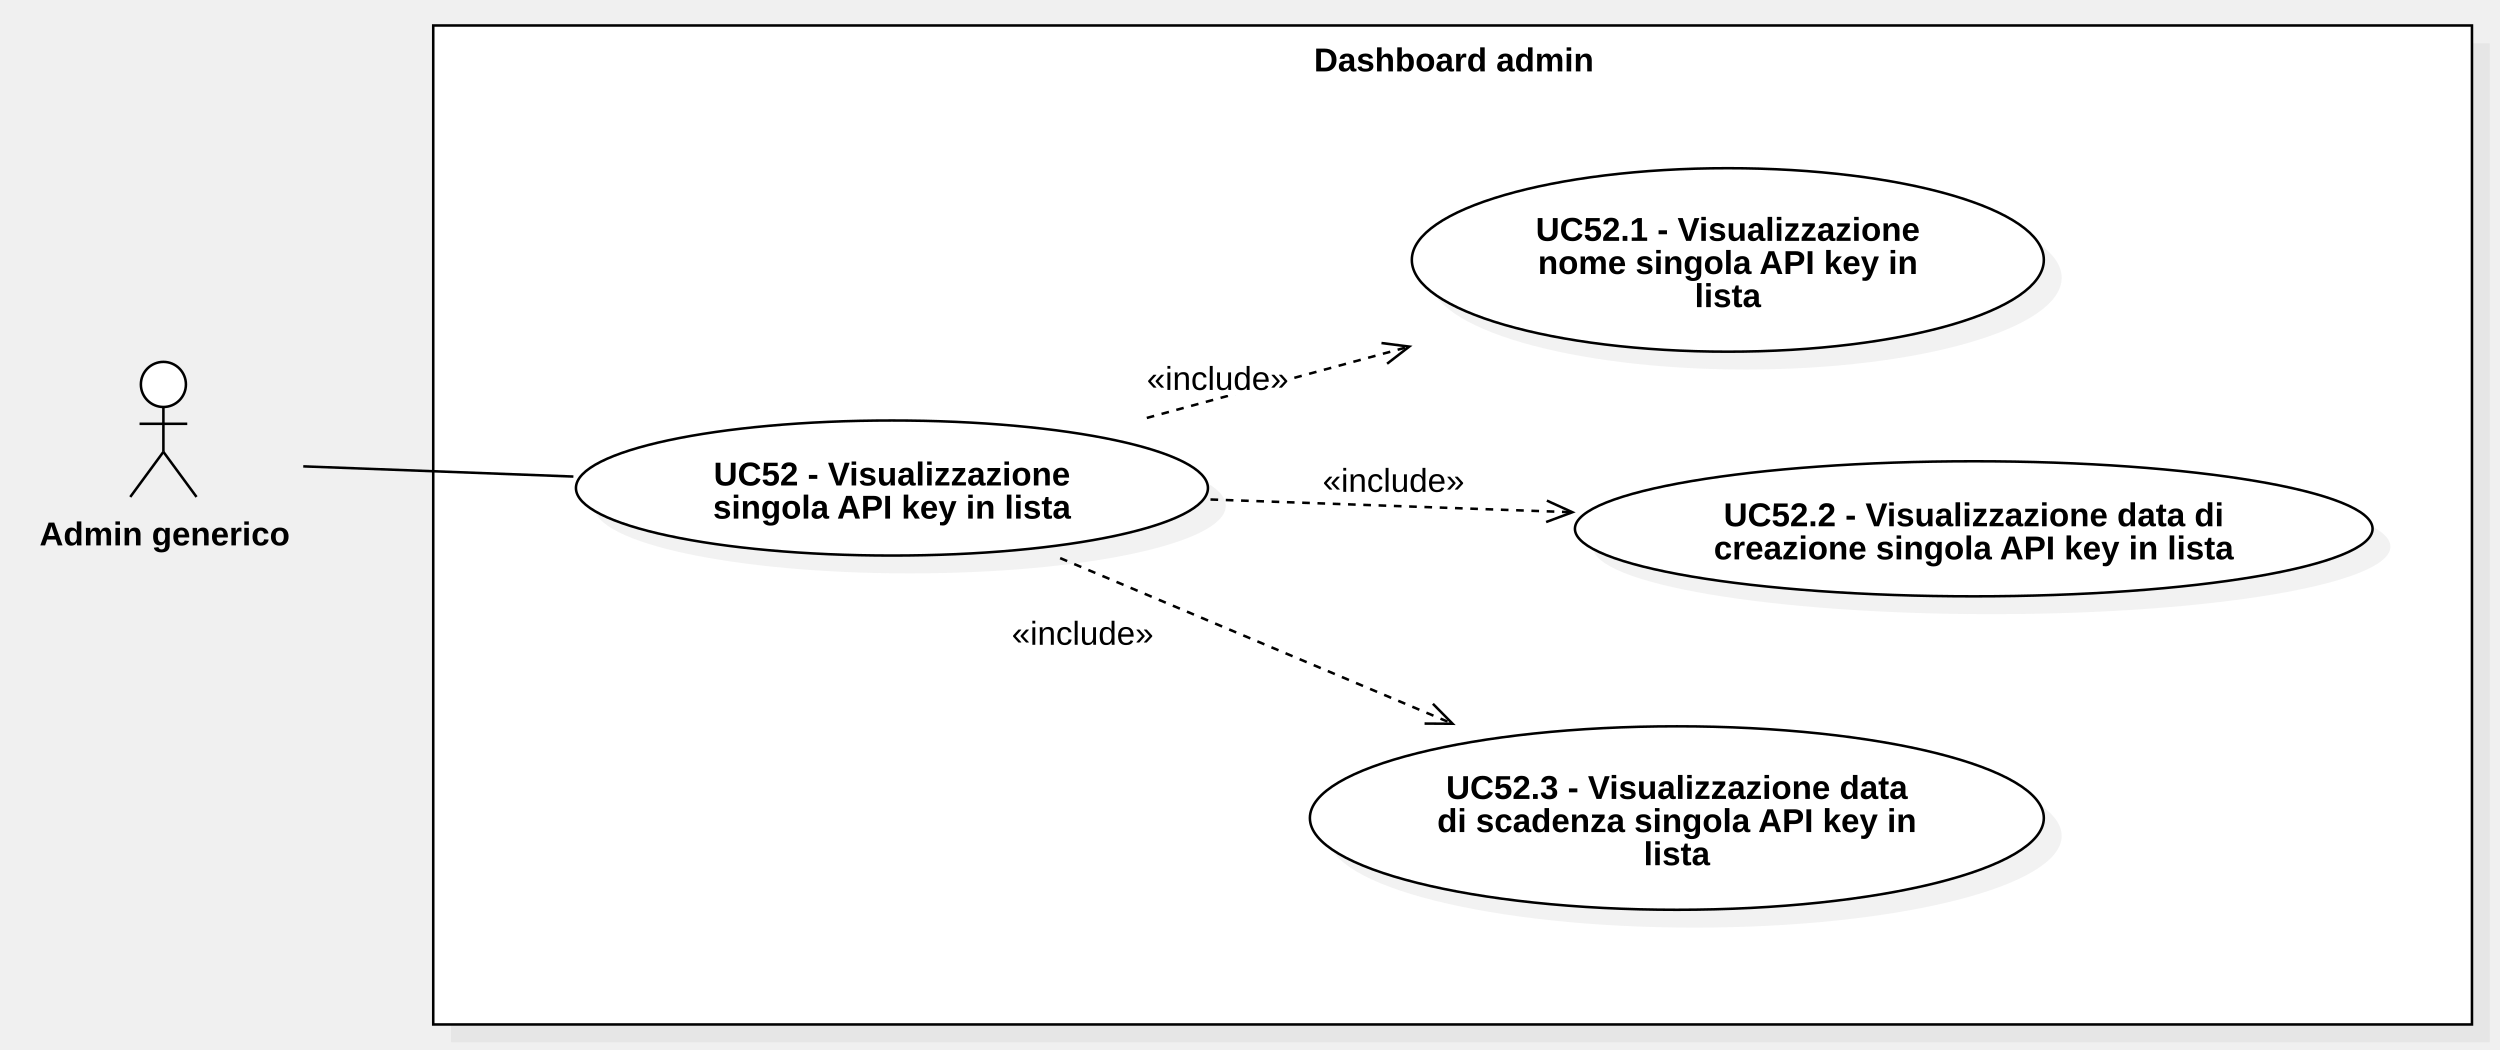
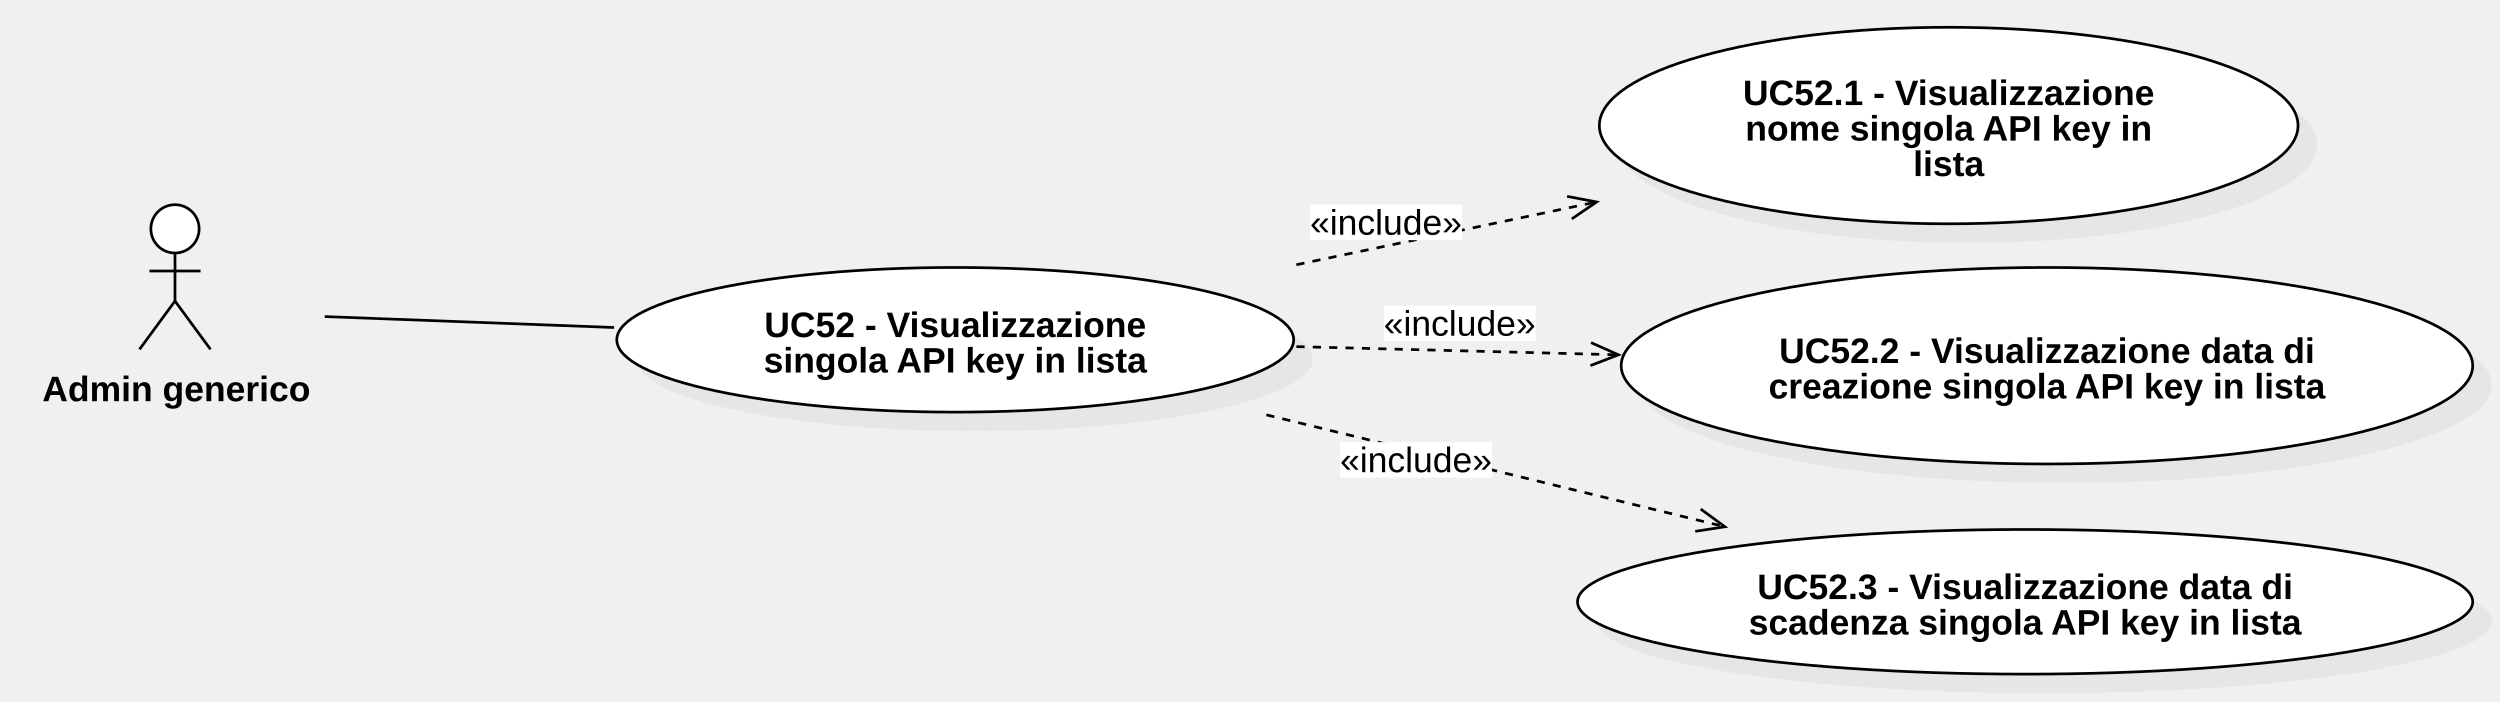
- <svg xmlns="http://www.w3.org/2000/svg" version="1.1" width="981" height="412">
+ <svg xmlns="http://www.w3.org/2000/svg" version="1.1" width="916" height="257">
  <defs />
  <g>
    <g>
-       <rect fill="#C0C0C0" stroke="none" x="669" y="478" width="800" height="392" transform="matrix(1 0 0 1 -492 -461)" fill-opacity="0.2" />
+       <path fill="#ffffff" stroke="none" paint-order="stroke fill markers" d=" M 55.278 83.85 C 55.278 78.962 59.236 75 64.118 75 C 69 75 72.958 78.962 72.958 83.85 C 72.958 88.738 69 92.7 64.118 92.7 C 59.236 92.7 55.278 88.738 55.278 83.85 Z" />
    </g>
    <g>
-       <rect fill="#ffffff" stroke="none" x="662" y="471" width="800" height="392" transform="matrix(1 0 0 1 -492 -461)" />
+       <path fill="none" stroke="#000000" paint-order="fill stroke markers" d=" M 55.278 83.85 C 55.278 78.962 59.236 75 64.118 75 C 69 75 72.958 78.962 72.958 83.85 C 72.958 88.738 69 92.7 64.118 92.7 C 59.236 92.7 55.278 88.738 55.278 83.85 Z" stroke-miterlimit="10" stroke-dasharray="" />
    </g>
    <g>
-       <path fill="none" stroke="#000000" paint-order="fill stroke markers" d=" M 170 10 L 970 10 L 970 402 L 170 402 L 170 10 Z Z" stroke-miterlimit="10" stroke-dasharray="" />
+       <path fill="none" stroke="#000000" paint-order="fill stroke markers" d=" M 64.118 92.7 L 64.118 110.3" stroke-miterlimit="10" stroke-dasharray="" />
+     </g>
+     <g>
+       <path fill="none" stroke="#000000" paint-order="fill stroke markers" d=" M 54.758 99.3 L 73.478 99.3" stroke-miterlimit="10" stroke-dasharray="" />
+     </g>
+     <g>
+       <path fill="none" stroke="#000000" paint-order="fill stroke markers" d=" M 64.118 110.3 L 51.118 128" stroke-miterlimit="10" stroke-dasharray="" />
+     </g>
+     <g>
+       <path fill="none" stroke="#000000" paint-order="fill stroke markers" d=" M 64.118 110.3 L 77.118 128" stroke-miterlimit="10" stroke-dasharray="" />
    </g>
    <g>
      <g>
        <path fill="none" stroke="none" />
-         <text fill="#000000" stroke="none" font-family="Arial" font-size="13px" font-style="normal" font-weight="bold" text-decoration="undefined" x="1062.5" y="484.5" text-anchor="middle" dominant-baseline="central" transform="matrix(1 0 0 1 -492 -461)">Dashboard admin</text>
+         <text fill="#000000" stroke="none" font-family="Arial" font-size="13px" font-style="normal" font-weight="bold" text-decoration="undefined" x="255.618" y="621.5" text-anchor="middle" dominant-baseline="central" transform="matrix(1 0 0 1 -191 -479)">Admin generico</text>
      </g>
    </g>
    <g>
-       <path fill="#ffffff" stroke="none" paint-order="stroke fill markers" d=" M 55.278 150.85 C 55.278 145.962 59.236 142 64.118 142 C 69 142 72.958 145.962 72.958 150.85 C 72.958 155.738 69 159.7 64.118 159.7 C 59.236 159.7 55.278 155.738 55.278 150.85 Z" />
+       <path fill="#C0C0C0" stroke="none" paint-order="stroke fill markers" d=" M 233 131.5 C 233 116.864 288.517 105 357 105 C 425.483 105 481 116.864 481 131.5 C 481 146.136 425.483 158 357 158 C 288.517 158 233 146.136 233 131.5 Z" fill-opacity="0.2" />
    </g>
    <g>
-       <path fill="none" stroke="#000000" paint-order="fill stroke markers" d=" M 55.278 150.85 C 55.278 145.962 59.236 142 64.118 142 C 69 142 72.958 145.962 72.958 150.85 C 72.958 155.738 69 159.7 64.118 159.7 C 59.236 159.7 55.278 155.738 55.278 150.85 Z" stroke-miterlimit="10" stroke-dasharray="" />
+       <path fill="#ffffff" stroke="none" paint-order="stroke fill markers" d=" M 226 124.5 C 226 109.864 281.517 98 350 98 C 418.483 98 474 109.864 474 124.5 C 474 139.136 418.483 151 350 151 C 281.517 151 226 139.136 226 124.5 Z" />
    </g>
    <g>
-       <path fill="none" stroke="#000000" paint-order="fill stroke markers" d=" M 64.118 159.7 L 64.118 177.3" stroke-miterlimit="10" stroke-dasharray="" />
-     </g>
-     <g>
-       <path fill="none" stroke="#000000" paint-order="fill stroke markers" d=" M 54.758 166.3 L 73.478 166.3" stroke-miterlimit="10" stroke-dasharray="" />
-     </g>
-     <g>
-       <path fill="none" stroke="#000000" paint-order="fill stroke markers" d=" M 64.118 177.3 L 51.118 195" stroke-miterlimit="10" stroke-dasharray="" />
-     </g>
-     <g>
-       <path fill="none" stroke="#000000" paint-order="fill stroke markers" d=" M 64.118 177.3 L 77.118 195" stroke-miterlimit="10" stroke-dasharray="" />
+       <path fill="none" stroke="#000000" paint-order="fill stroke markers" d=" M 226 124.5 C 226 109.864 281.517 98 350 98 C 418.483 98 474 109.864 474 124.5 C 474 139.136 418.483 151 350 151 C 281.517 151 226 139.136 226 124.5 Z" stroke-miterlimit="10" stroke-dasharray="" />
    </g>
    <g>
      <g>
        <path fill="none" stroke="none" />
-         <text fill="#000000" stroke="none" font-family="Arial" font-size="13px" font-style="normal" font-weight="bold" text-decoration="undefined" x="556.618" y="670.5" text-anchor="middle" dominant-baseline="central" transform="matrix(1 0 0 1 -492 -461)">Admin generico</text>
+         <text fill="#000000" stroke="none" font-family="Arial" font-size="13px" font-style="normal" font-weight="bold" text-decoration="undefined" x="541" y="598" text-anchor="middle" dominant-baseline="central" transform="matrix(1 0 0 1 -191 -479)">UC52 - Visualizzazione</text>
+         <text fill="#000000" stroke="none" font-family="Arial" font-size="13px" font-style="normal" font-weight="bold" text-decoration="undefined" x="541" y="611" text-anchor="middle" dominant-baseline="central" transform="matrix(1 0 0 1 -191 -479)">singola API key in lista</text>
      </g>
    </g>
    <g>
-       <path fill="#C0C0C0" stroke="none" paint-order="stroke fill markers" d=" M 233 198.5 C 233 183.864 288.517 172 357 172 C 425.483 172 481 183.864 481 198.5 C 481 213.136 425.483 225 357 225 C 288.517 225 233 213.136 233 198.5 Z" fill-opacity="0.2" />
+       <path fill="#C0C0C0" stroke="none" paint-order="stroke fill markers" d=" M 593 53 C 593 33.118 650.308 17 721 17 C 791.692 17 849 33.118 849 53 C 849 72.882 791.692 89 721 89 C 650.308 89 593 72.882 593 53 Z" fill-opacity="0.2" />
    </g>
    <g>
-       <path fill="#ffffff" stroke="none" paint-order="stroke fill markers" d=" M 226 191.5 C 226 176.864 281.517 165 350 165 C 418.483 165 474 176.864 474 191.5 C 474 206.136 418.483 218 350 218 C 281.517 218 226 206.136 226 191.5 Z" />
+       <path fill="#ffffff" stroke="none" paint-order="stroke fill markers" d=" M 586 46 C 586 26.118 643.308 10 714 10 C 784.692 10 842 26.118 842 46 C 842 65.882 784.692 82 714 82 C 643.308 82 586 65.882 586 46 Z" />
    </g>
    <g>
-       <path fill="none" stroke="#000000" paint-order="fill stroke markers" d=" M 226 191.5 C 226 176.864 281.517 165 350 165 C 418.483 165 474 176.864 474 191.5 C 474 206.136 418.483 218 350 218 C 281.517 218 226 206.136 226 191.5 Z" stroke-miterlimit="10" stroke-dasharray="" />
+       <path fill="none" stroke="#000000" paint-order="fill stroke markers" d=" M 586 46 C 586 26.118 643.308 10 714 10 C 784.692 10 842 26.118 842 46 C 842 65.882 784.692 82 714 82 C 643.308 82 586 65.882 586 46 Z" stroke-miterlimit="10" stroke-dasharray="" />
    </g>
    <g>
      <g>
        <path fill="none" stroke="none" />
-         <text fill="#000000" stroke="none" font-family="Arial" font-size="13px" font-style="normal" font-weight="bold" text-decoration="undefined" x="842" y="647" text-anchor="middle" dominant-baseline="central" transform="matrix(1 0 0 1 -492 -461)">UC52 - Visualizzazione</text>
-         <text fill="#000000" stroke="none" font-family="Arial" font-size="13px" font-style="normal" font-weight="bold" text-decoration="undefined" x="842" y="660" text-anchor="middle" dominant-baseline="central" transform="matrix(1 0 0 1 -492 -461)">singola API key in lista</text>
+         <text fill="#000000" stroke="none" font-family="Arial" font-size="13px" font-style="normal" font-weight="bold" text-decoration="undefined" x="905" y="513" text-anchor="middle" dominant-baseline="central" transform="matrix(1 0 0 1 -191 -479)">UC52.1 - Visualizzazione</text>
+         <text fill="#000000" stroke="none" font-family="Arial" font-size="13px" font-style="normal" font-weight="bold" text-decoration="undefined" x="905" y="526" text-anchor="middle" dominant-baseline="central" transform="matrix(1 0 0 1 -191 -479)">nome singola API key in</text>
+         <text fill="#000000" stroke="none" font-family="Arial" font-size="13px" font-style="normal" font-weight="bold" text-decoration="undefined" x="905" y="539" text-anchor="middle" dominant-baseline="central" transform="matrix(1 0 0 1 -191 -479)">lista</text>
      </g>
    </g>
    <g>
-       <path fill="#C0C0C0" stroke="none" paint-order="stroke fill markers" d=" M 561 109 C 561 89.118 616.517 73 685 73 C 753.483 73 809 89.118 809 109 C 809 128.882 753.483 145 685 145 C 616.517 145 561 128.882 561 109 Z" fill-opacity="0.2" />
+       <path fill="#C0C0C0" stroke="none" paint-order="stroke fill markers" d=" M 601 141 C 601 121.118 670.844 105 757 105 C 843.156 105 913 121.118 913 141 C 913 160.882 843.156 177 757 177 C 670.844 177 601 160.882 601 141 Z" fill-opacity="0.2" />
    </g>
    <g>
-       <path fill="#ffffff" stroke="none" paint-order="stroke fill markers" d=" M 554 102 C 554 82.118 609.517 66 678 66 C 746.483 66 802 82.118 802 102 C 802 121.882 746.483 138 678 138 C 609.517 138 554 121.882 554 102 Z" />
+       <path fill="#ffffff" stroke="none" paint-order="stroke fill markers" d=" M 594 134 C 594 114.118 663.844 98 750 98 C 836.156 98 906 114.118 906 134 C 906 153.882 836.156 170 750 170 C 663.844 170 594 153.882 594 134 Z" />
    </g>
    <g>
-       <path fill="none" stroke="#000000" paint-order="fill stroke markers" d=" M 554 102 C 554 82.118 609.517 66 678 66 C 746.483 66 802 82.118 802 102 C 802 121.882 746.483 138 678 138 C 609.517 138 554 121.882 554 102 Z" stroke-miterlimit="10" stroke-dasharray="" />
+       <path fill="none" stroke="#000000" paint-order="fill stroke markers" d=" M 594 134 C 594 114.118 663.844 98 750 98 C 836.156 98 906 114.118 906 134 C 906 153.882 836.156 170 750 170 C 663.844 170 594 153.882 594 134 Z" stroke-miterlimit="10" stroke-dasharray="" />
    </g>
    <g>
      <g>
        <path fill="none" stroke="none" />
-         <text fill="#000000" stroke="none" font-family="Arial" font-size="13px" font-style="normal" font-weight="bold" text-decoration="undefined" x="1170" y="551" text-anchor="middle" dominant-baseline="central" transform="matrix(1 0 0 1 -492 -461)">UC52.1 - Visualizzazione</text>
-         <text fill="#000000" stroke="none" font-family="Arial" font-size="13px" font-style="normal" font-weight="bold" text-decoration="undefined" x="1170" y="564" text-anchor="middle" dominant-baseline="central" transform="matrix(1 0 0 1 -492 -461)">nome singola API key in</text>
-         <text fill="#000000" stroke="none" font-family="Arial" font-size="13px" font-style="normal" font-weight="bold" text-decoration="undefined" x="1170" y="577" text-anchor="middle" dominant-baseline="central" transform="matrix(1 0 0 1 -492 -461)">lista</text>
+         <text fill="#000000" stroke="none" font-family="Arial" font-size="13px" font-style="normal" font-weight="bold" text-decoration="undefined" x="941" y="607.5" text-anchor="middle" dominant-baseline="central" transform="matrix(1 0 0 1 -191 -479)">UC52.2 - Visualizzazione data di</text>
+         <text fill="#000000" stroke="none" font-family="Arial" font-size="13px" font-style="normal" font-weight="bold" text-decoration="undefined" x="941" y="620.5" text-anchor="middle" dominant-baseline="central" transform="matrix(1 0 0 1 -191 -479)">creazione singola API key in lista</text>
      </g>
    </g>
    <g>
-       <path fill="#C0C0C0" stroke="none" paint-order="stroke fill markers" d=" M 521 328 C 521 308.118 585.471 292 665 292 C 744.529 292 809 308.118 809 328 C 809 347.882 744.529 364 665 364 C 585.471 364 521 347.882 521 328 Z" fill-opacity="0.2" />
+       <path fill="#C0C0C0" stroke="none" paint-order="stroke fill markers" d=" M 585 227.5 C 585 212.864 658.425 201 749 201 C 839.575 201 913 212.864 913 227.5 C 913 242.136 839.575 254 749 254 C 658.425 254 585 242.136 585 227.5 Z" fill-opacity="0.2" />
    </g>
    <g>
-       <path fill="#ffffff" stroke="none" paint-order="stroke fill markers" d=" M 514 321 C 514 301.118 578.471 285 658 285 C 737.529 285 802 301.118 802 321 C 802 340.882 737.529 357 658 357 C 578.471 357 514 340.882 514 321 Z" />
+       <path fill="#ffffff" stroke="none" paint-order="stroke fill markers" d=" M 578 220.5 C 578 205.864 651.425 194 742 194 C 832.575 194 906 205.864 906 220.5 C 906 235.136 832.575 247 742 247 C 651.425 247 578 235.136 578 220.5 Z" />
    </g>
    <g>
-       <path fill="none" stroke="#000000" paint-order="fill stroke markers" d=" M 514 321 C 514 301.118 578.471 285 658 285 C 737.529 285 802 301.118 802 321 C 802 340.882 737.529 357 658 357 C 578.471 357 514 340.882 514 321 Z" stroke-miterlimit="10" stroke-dasharray="" />
+       <path fill="none" stroke="#000000" paint-order="fill stroke markers" d=" M 578 220.5 C 578 205.864 651.425 194 742 194 C 832.575 194 906 205.864 906 220.5 C 906 235.136 832.575 247 742 247 C 651.425 247 578 235.136 578 220.5 Z" stroke-miterlimit="10" stroke-dasharray="" />
    </g>
    <g>
      <g>
        <path fill="none" stroke="none" />
-         <text fill="#000000" stroke="none" font-family="Arial" font-size="13px" font-style="normal" font-weight="bold" text-decoration="undefined" x="1150" y="770" text-anchor="middle" dominant-baseline="central" transform="matrix(1 0 0 1 -492 -461)">UC52.3 - Visualizzazione data</text>
-         <text fill="#000000" stroke="none" font-family="Arial" font-size="13px" font-style="normal" font-weight="bold" text-decoration="undefined" x="1150" y="783" text-anchor="middle" dominant-baseline="central" transform="matrix(1 0 0 1 -492 -461)">di scadenza singola API key in</text>
-         <text fill="#000000" stroke="none" font-family="Arial" font-size="13px" font-style="normal" font-weight="bold" text-decoration="undefined" x="1150" y="796" text-anchor="middle" dominant-baseline="central" transform="matrix(1 0 0 1 -492 -461)">lista</text>
+         <text fill="#000000" stroke="none" font-family="Arial" font-size="13px" font-style="normal" font-weight="bold" text-decoration="undefined" x="933" y="694" text-anchor="middle" dominant-baseline="central" transform="matrix(1 0 0 1 -191 -479)">UC52.3 - Visualizzazione data di</text>
+         <text fill="#000000" stroke="none" font-family="Arial" font-size="13px" font-style="normal" font-weight="bold" text-decoration="undefined" x="933" y="707" text-anchor="middle" dominant-baseline="central" transform="matrix(1 0 0 1 -191 -479)">scadenza singola API key in lista</text>
      </g>
    </g>
    <g>
-       <path fill="none" stroke="#000000" paint-order="fill stroke markers" d=" M 450 164 L 553 136" stroke-miterlimit="10" stroke-dasharray="3" />
+       <path fill="none" stroke="#000000" paint-order="fill stroke markers" d=" M 475 97 L 585 74" stroke-miterlimit="10" stroke-dasharray="3" />
    </g>
    <g>
-       <path fill="none" stroke="#000000" paint-order="fill stroke markers" d=" M 544.297 142.728 L 553 136 L 542.089 134.604" stroke-miterlimit="10" stroke-dasharray="" />
+       <path fill="none" stroke="#000000" paint-order="fill stroke markers" d=" M 575.914 80.2 L 585 74 L 574.191 71.96" stroke-miterlimit="10" stroke-dasharray="" />
    </g>
    <g>
-       <rect fill="#ffffff" stroke="none" x="942" y="603" width="55.656" height="13" transform="matrix(1 0 0 1 -492 -461)" />
+       <rect fill="#ffffff" stroke="none" x="671" y="554" width="55.656" height="13" transform="matrix(1 0 0 1 -191 -479)" />
    </g>
    <g>
      <g>
        <path fill="none" stroke="none" />
-         <text fill="#000000" stroke="none" font-family="Arial" font-size="13px" font-style="normal" font-weight="normal" text-decoration="undefined" x="969.828" y="609.5" text-anchor="middle" dominant-baseline="central" transform="matrix(1 0 0 1 -492 -461)">«include»</text>
+         <text fill="#000000" stroke="none" font-family="Arial" font-size="13px" font-style="normal" font-weight="normal" text-decoration="undefined" x="698.828" y="560.5" text-anchor="middle" dominant-baseline="central" transform="matrix(1 0 0 1 -191 -479)">«include»</text>
      </g>
    </g>
    <g>
-       <path fill="none" stroke="#000000" paint-order="fill stroke markers" d=" M 475 196 L 617 201" stroke-miterlimit="10" stroke-dasharray="3" />
+       <path fill="none" stroke="#000000" paint-order="fill stroke markers" d=" M 475 127 L 593 130" stroke-miterlimit="10" stroke-dasharray="3" />
    </g>
    <g>
-       <path fill="none" stroke="#000000" paint-order="fill stroke markers" d=" M 606.695 204.849 L 617 201 L 606.992 196.435" stroke-miterlimit="10" stroke-dasharray="" />
+       <path fill="none" stroke="#000000" paint-order="fill stroke markers" d=" M 582.734 133.95 L 593 130 L 582.948 125.534" stroke-miterlimit="10" stroke-dasharray="" />
    </g>
    <g>
-       <rect fill="#ffffff" stroke="none" x="1011" y="643" width="55.656" height="13" transform="matrix(1 0 0 1 -492 -461)" />
+       <rect fill="#ffffff" stroke="none" x="698" y="591" width="55.656" height="13" transform="matrix(1 0 0 1 -191 -479)" />
    </g>
    <g>
      <g>
        <path fill="none" stroke="none" />
-         <text fill="#000000" stroke="none" font-family="Arial" font-size="13px" font-style="normal" font-weight="normal" text-decoration="undefined" x="1038.828" y="649.5" text-anchor="middle" dominant-baseline="central" transform="matrix(1 0 0 1 -492 -461)">«include»</text>
+         <text fill="#000000" stroke="none" font-family="Arial" font-size="13px" font-style="normal" font-weight="normal" text-decoration="undefined" x="725.828" y="597.5" text-anchor="middle" dominant-baseline="central" transform="matrix(1 0 0 1 -191 -479)">«include»</text>
      </g>
    </g>
    <g>
-       <path fill="none" stroke="#000000" paint-order="fill stroke markers" d=" M 416 219 L 570 284" stroke-miterlimit="10" stroke-dasharray="3" />
+       <path fill="none" stroke="#000000" paint-order="fill stroke markers" d=" M 464 152 L 632 193" stroke-miterlimit="10" stroke-dasharray="3" />
    </g>
    <g>
-       <path fill="none" stroke="#000000" paint-order="fill stroke markers" d=" M 559 283.926 L 570 284 L 562.274 276.17" stroke-miterlimit="10" stroke-dasharray="" />
+       <path fill="none" stroke="#000000" paint-order="fill stroke markers" d=" M 621.129 194.68 L 632 193 L 623.125 186.501" stroke-miterlimit="10" stroke-dasharray="" />
    </g>
    <g>
-       <rect fill="#ffffff" stroke="none" x="889" y="703" width="55.656" height="13" transform="matrix(1 0 0 1 -492 -461)" />
+       <rect fill="#ffffff" stroke="none" x="682" y="641" width="55.656" height="13" transform="matrix(1 0 0 1 -191 -479)" />
    </g>
    <g>
      <g>
        <path fill="none" stroke="none" />
-         <text fill="#000000" stroke="none" font-family="Arial" font-size="13px" font-style="normal" font-weight="normal" text-decoration="undefined" x="916.828" y="709.5" text-anchor="middle" dominant-baseline="central" transform="matrix(1 0 0 1 -492 -461)">«include»</text>
+         <text fill="#000000" stroke="none" font-family="Arial" font-size="13px" font-style="normal" font-weight="normal" text-decoration="undefined" x="709.828" y="647.5" text-anchor="middle" dominant-baseline="central" transform="matrix(1 0 0 1 -191 -479)">«include»</text>
      </g>
    </g>
    <g>
-       <path fill="none" stroke="#000000" paint-order="fill stroke markers" d=" M 225 187 L 119 183" stroke-miterlimit="10" stroke-dasharray="" />
-     </g>
-     <g>
-       <path fill="#C0C0C0" stroke="none" paint-order="stroke fill markers" d=" M 625 214.5 C 625 199.864 695.067 188 781.5 188 C 867.933 188 938 199.864 938 214.5 C 938 229.136 867.933 241 781.5 241 C 695.067 241 625 229.136 625 214.5 Z" fill-opacity="0.2" />
-     </g>
-     <g>
-       <path fill="#ffffff" stroke="none" paint-order="stroke fill markers" d=" M 618 207.5 C 618 192.864 688.067 181 774.5 181 C 860.933 181 931 192.864 931 207.5 C 931 222.136 860.933 234 774.5 234 C 688.067 234 618 222.136 618 207.5 Z" />
-     </g>
-     <g>
-       <path fill="none" stroke="#000000" paint-order="fill stroke markers" d=" M 618 207.5 C 618 192.864 688.067 181 774.5 181 C 860.933 181 931 192.864 931 207.5 C 931 222.136 860.933 234 774.5 234 C 688.067 234 618 222.136 618 207.5 Z" stroke-miterlimit="10" stroke-dasharray="" />
-     </g>
-     <g>
-       <g>
-         <path fill="none" stroke="none" />
-         <text fill="#000000" stroke="none" font-family="Arial" font-size="13px" font-style="normal" font-weight="bold" text-decoration="undefined" x="1266.5" y="663" text-anchor="middle" dominant-baseline="central" transform="matrix(1 0 0 1 -492 -461)">UC52.2 - Visualizzazione data di</text>
-         <text fill="#000000" stroke="none" font-family="Arial" font-size="13px" font-style="normal" font-weight="bold" text-decoration="undefined" x="1266.5" y="676" text-anchor="middle" dominant-baseline="central" transform="matrix(1 0 0 1 -492 -461)">creazione singola API key in lista</text>
-       </g>
+       <path fill="none" stroke="#000000" paint-order="fill stroke markers" d=" M 225 120 L 119 116" stroke-miterlimit="10" stroke-dasharray="" />
    </g>
  </g>
</svg>
